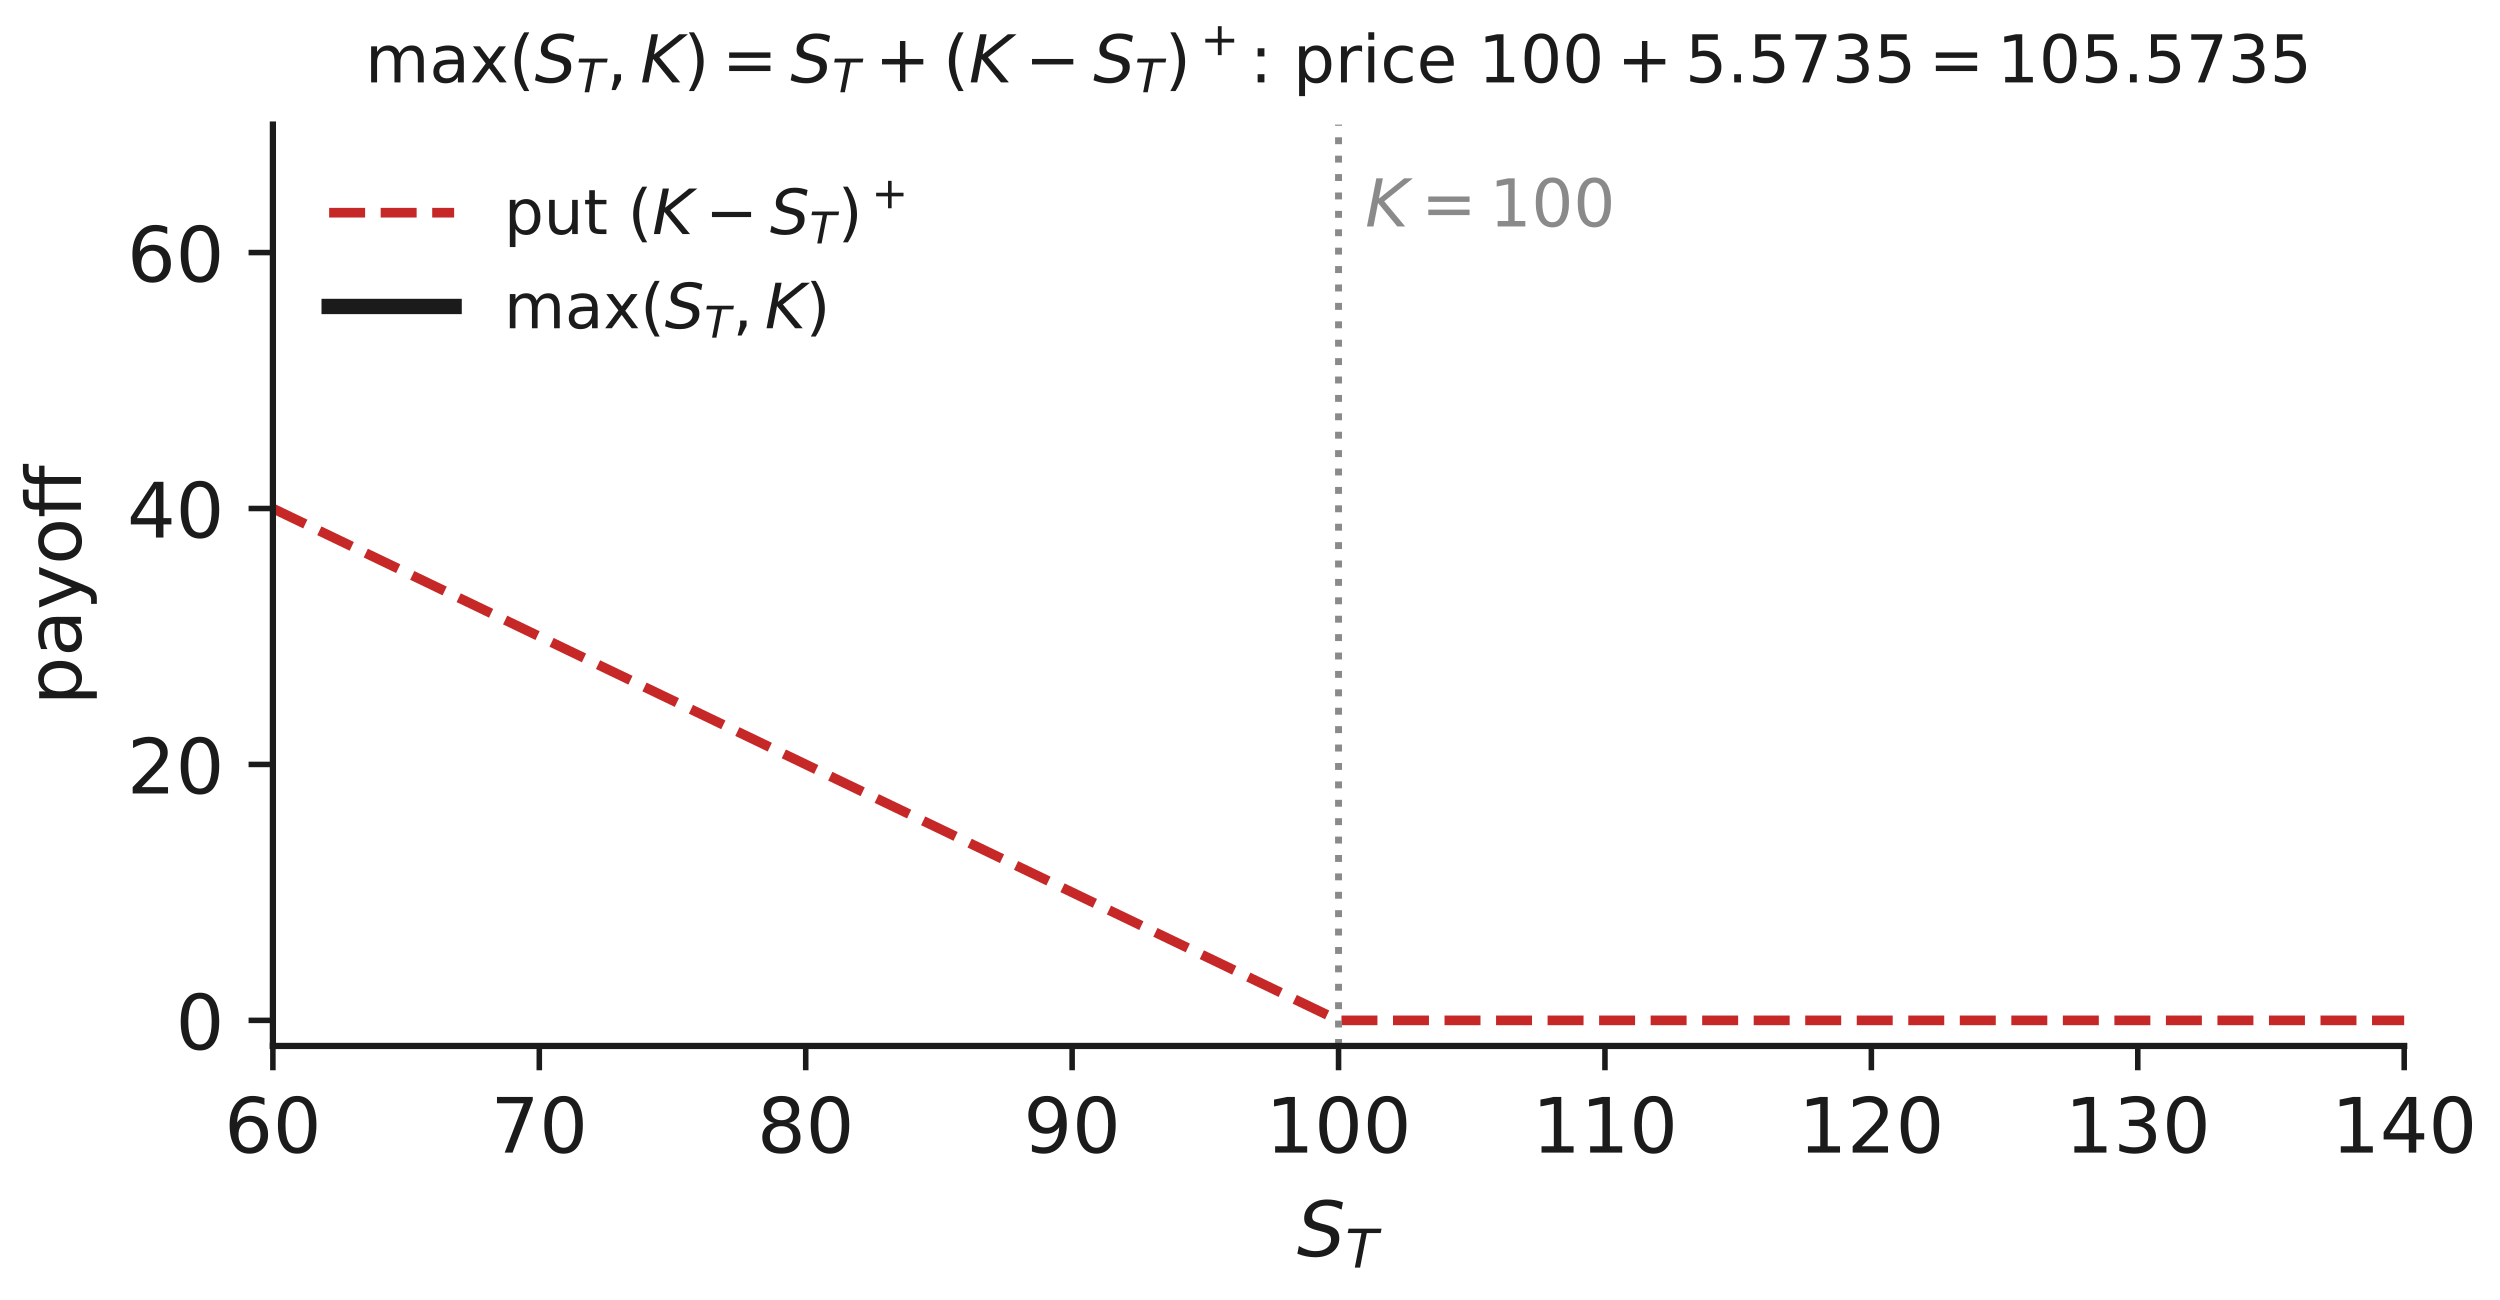
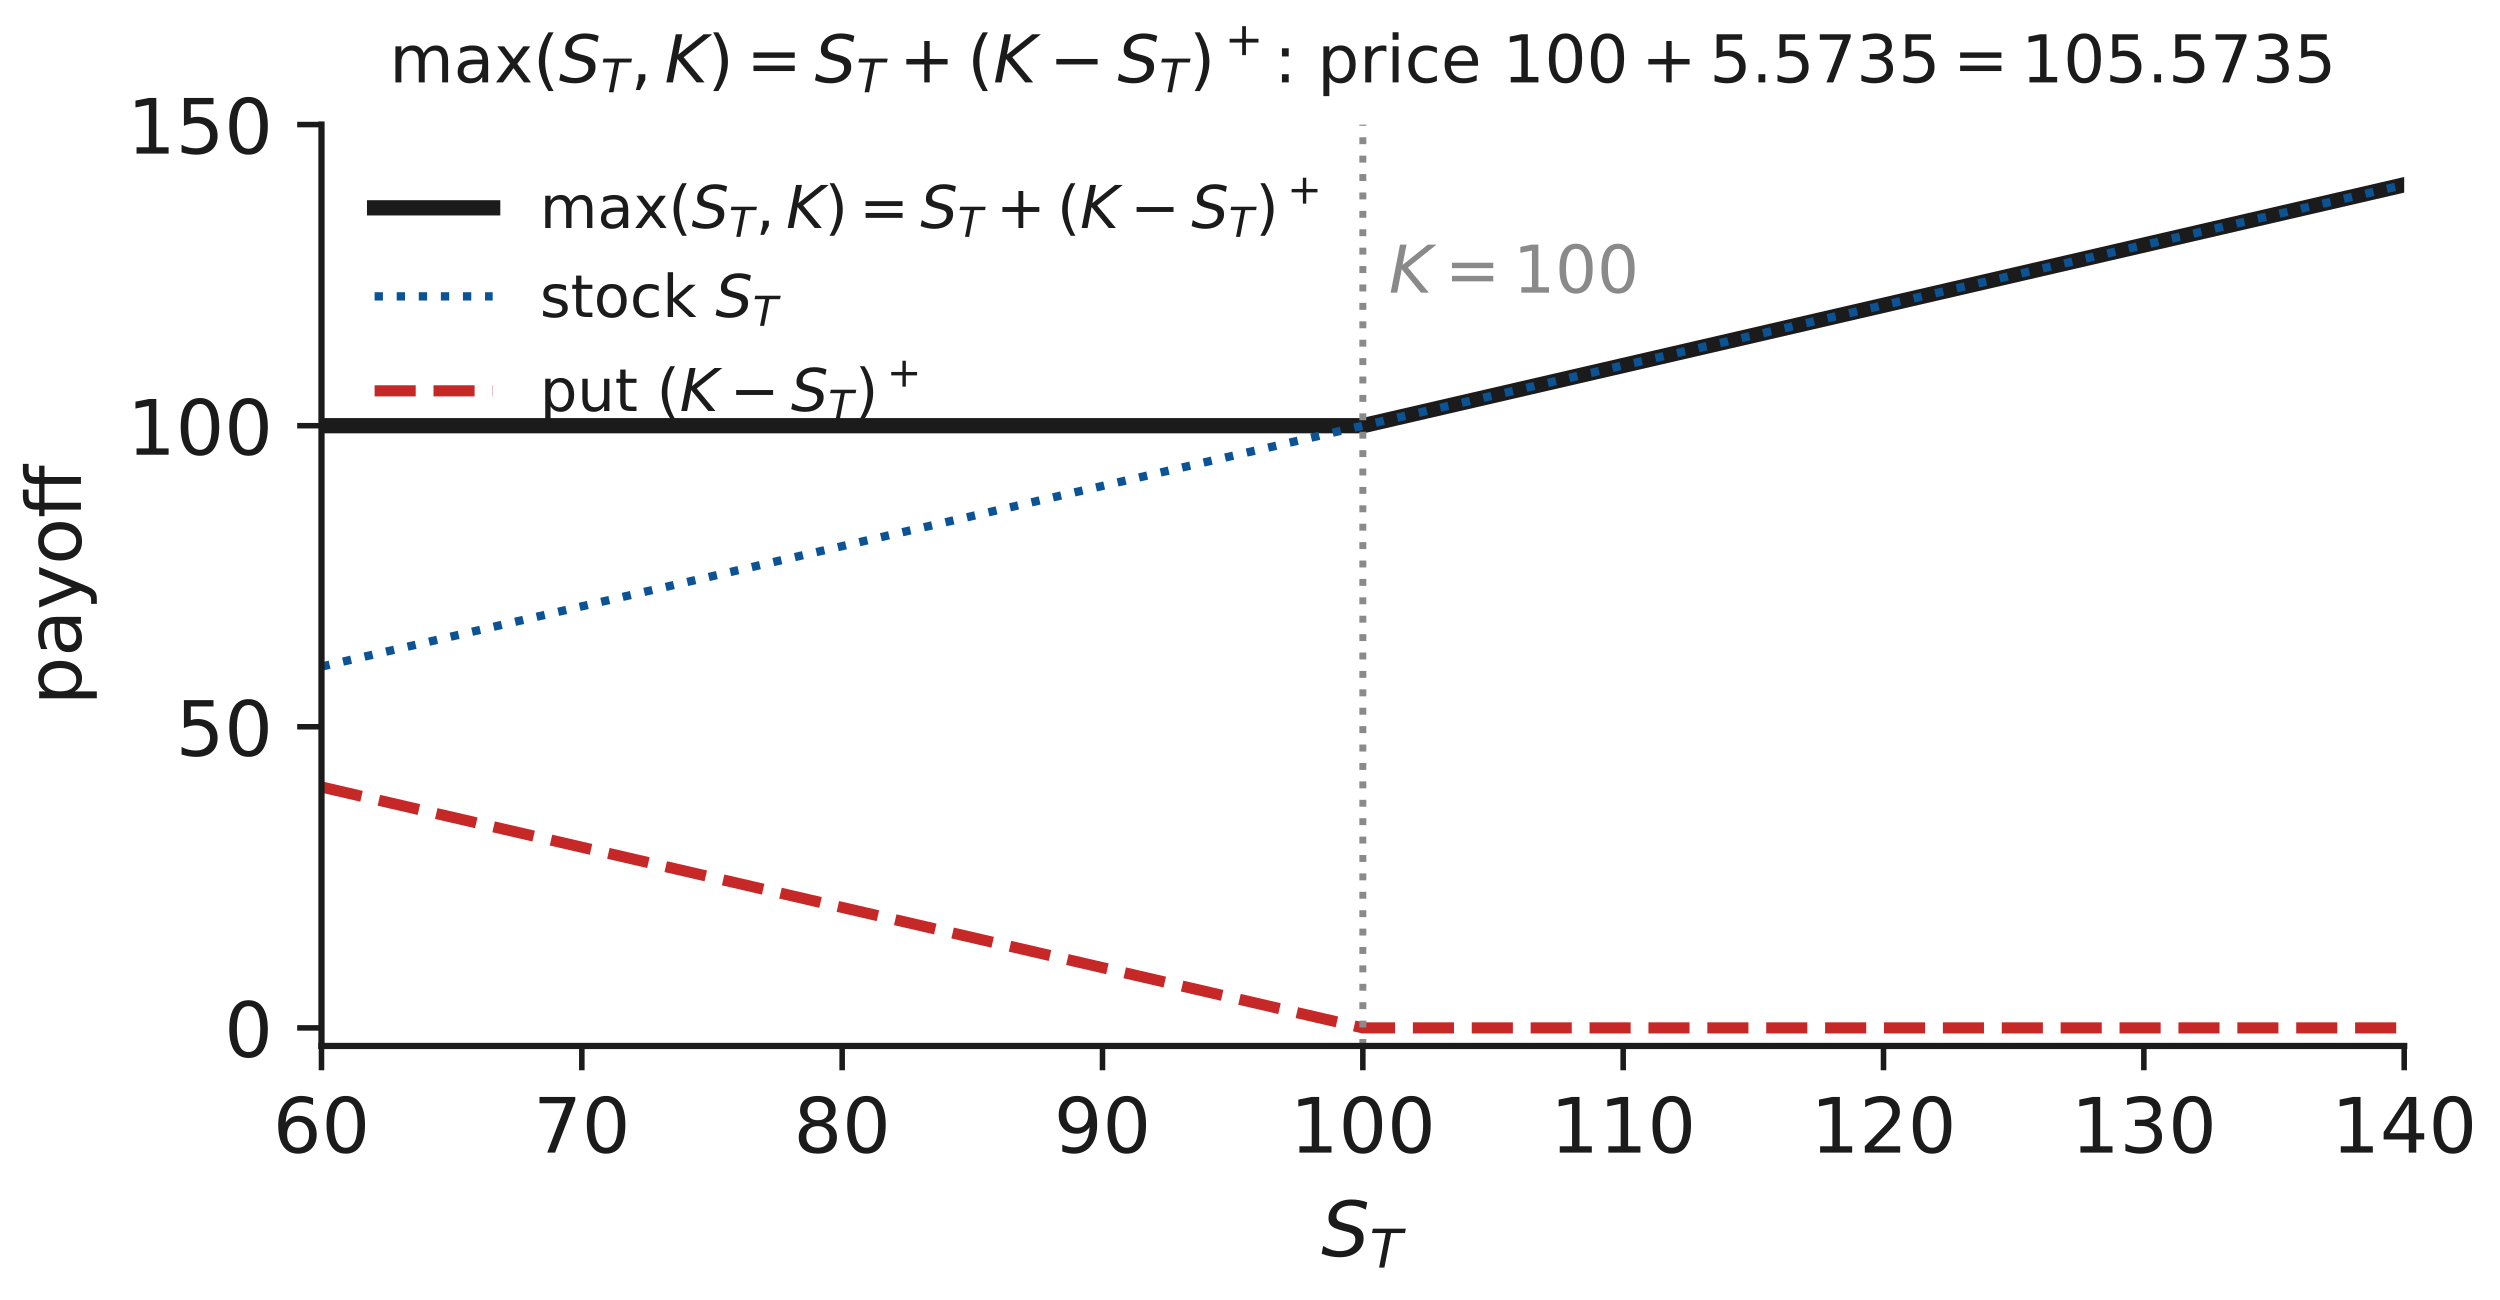
<svg xmlns="http://www.w3.org/2000/svg" xmlns:xlink="http://www.w3.org/1999/xlink" width="360pt" height="187.2pt" viewBox="0 0 360 187.2" version="1.1">
  <defs>
    <style type="text/css">*{stroke-linejoin: round; stroke-linecap: butt}</style>
  </defs>
  <g id="figure_1">
    <g id="patch_1">
      <path d="M 0 187.2  L 360 187.2  L 360 0  L 0 0  L 0 187.2  z " style="fill: none" />
    </g>
    <g id="axes_1">
      <g id="patch_2">
-         <path d="M 39.296 150.617  L 346.204 150.617  L 346.204 17.94  L 39.296 17.94  L 39.296 150.617  z " style="fill: none" />
+         <path d="M 46.294 150.617  L 346.204 150.617  L 346.204 17.94  L 46.294 17.94  L 46.294 150.617  z " style="fill: none" />
      </g>
      <g id="matplotlib.axis_1">
        <g id="xtick_1">
          <g id="line2d_1">
            <defs>
              <path id="m05b77bd2c2" d="M 0 0  L 0 3.5  " style="stroke: #1b1b1b; stroke-width: 0.8" />
            </defs>
            <g>
-               <use xlink:href="#m05b77bd2c2" x="39.296" y="150.617" style="fill: #1b1b1b; stroke: #1b1b1b; stroke-width: 0.8" />
+               <use xlink:href="#m05b77bd2c2" x="46.294" y="150.617" style="fill: #1b1b1b; stroke: #1b1b1b; stroke-width: 0.8" />
            </g>
          </g>
          <g id="text_1">
-             <g style="fill: #1b1b1b" transform="translate(32.29758 165.9748) scale(0.11 -0.11)">
+             <g style="fill: #1b1b1b" transform="translate(39.29508 165.9748) scale(0.11 -0.11)">
              <defs>
                <path id="DejaVuSans-19" d="M 2113 2584  Q 1688 2584 1439 2293  Q 1191 2003 1191 1497  Q 1191 994 1439 701  Q 1688 409 2113 409  Q 2538 409 2786 701  Q 3034 994 3034 1497  Q 3034 2003 2786 2293  Q 2538 2584 2113 2584  z M 3366 4563  L 3366 3988  Q 3128 4100 2886 4159  Q 2644 4219 2406 4219  Q 1781 4219 1451 3797  Q 1122 3375 1075 2522  Q 1259 2794 1537 2939  Q 1816 3084 2150 3084  Q 2853 3084 3261 2657  Q 3669 2231 3669 1497  Q 3669 778 3244 343  Q 2819 -91 2113 -91  Q 1303 -91 875 529  Q 447 1150 447 2328  Q 447 3434 972 4092  Q 1497 4750 2381 4750  Q 2619 4750 2861 4703  Q 3103 4656 3366 4563  z " transform="scale(0.015625)" />
                <path id="DejaVuSans-13" d="M 2034 4250  Q 1547 4250 1301 3770  Q 1056 3291 1056 2328  Q 1056 1369 1301 889  Q 1547 409 2034 409  Q 2525 409 2770 889  Q 3016 1369 3016 2328  Q 3016 3291 2770 3770  Q 2525 4250 2034 4250  z M 2034 4750  Q 2819 4750 3233 4129  Q 3647 3509 3647 2328  Q 3647 1150 3233 529  Q 2819 -91 2034 -91  Q 1250 -91 836 529  Q 422 1150 422 2328  Q 422 3509 836 4129  Q 1250 4750 2034 4750  z " transform="scale(0.015625)" />
              </defs>
              <use xlink:href="#DejaVuSans-19" />
              <use xlink:href="#DejaVuSans-13" transform="translate(63.625 0)" />
            </g>
          </g>
        </g>
        <g id="xtick_2">
          <g id="line2d_2">
            <g>
-               <use xlink:href="#m05b77bd2c2" x="77.66" y="150.617" style="fill: #1b1b1b; stroke: #1b1b1b; stroke-width: 0.8" />
+               <use xlink:href="#m05b77bd2c2" x="83.783" y="150.617" style="fill: #1b1b1b; stroke: #1b1b1b; stroke-width: 0.8" />
            </g>
          </g>
          <g id="text_2">
-             <g style="fill: #1b1b1b" transform="translate(70.66101 165.9748) scale(0.11 -0.11)">
+             <g style="fill: #1b1b1b" transform="translate(76.78382 165.9748) scale(0.11 -0.11)">
              <defs>
                <path id="DejaVuSans-1a" d="M 525 4666  L 3525 4666  L 3525 4397  L 1831 0  L 1172 0  L 2766 4134  L 525 4134  L 525 4666  z " transform="scale(0.015625)" />
              </defs>
              <use xlink:href="#DejaVuSans-1a" />
              <use xlink:href="#DejaVuSans-13" transform="translate(63.625 0)" />
            </g>
          </g>
        </g>
        <g id="xtick_3">
          <g id="line2d_3">
            <g>
-               <use xlink:href="#m05b77bd2c2" x="116.023" y="150.617" style="fill: #1b1b1b; stroke: #1b1b1b; stroke-width: 0.8" />
+               <use xlink:href="#m05b77bd2c2" x="121.271" y="150.617" style="fill: #1b1b1b; stroke: #1b1b1b; stroke-width: 0.8" />
            </g>
          </g>
          <g id="text_3">
-             <g style="fill: #1b1b1b" transform="translate(109.0244 165.9748) scale(0.11 -0.11)">
+             <g style="fill: #1b1b1b" transform="translate(114.2726 165.9748) scale(0.11 -0.11)">
              <defs>
                <path id="DejaVuSans-1b" d="M 2034 2216  Q 1584 2216 1326 1975  Q 1069 1734 1069 1313  Q 1069 891 1326 650  Q 1584 409 2034 409  Q 2484 409 2743 651  Q 3003 894 3003 1313  Q 3003 1734 2745 1975  Q 2488 2216 2034 2216  z M 1403 2484  Q 997 2584 770 2862  Q 544 3141 544 3541  Q 544 4100 942 4425  Q 1341 4750 2034 4750  Q 2731 4750 3128 4425  Q 3525 4100 3525 3541  Q 3525 3141 3298 2862  Q 3072 2584 2669 2484  Q 3125 2378 3379 2068  Q 3634 1759 3634 1313  Q 3634 634 3220 271  Q 2806 -91 2034 -91  Q 1263 -91 848 271  Q 434 634 434 1313  Q 434 1759 690 2068  Q 947 2378 1403 2484  z M 1172 3481  Q 1172 3119 1398 2916  Q 1625 2713 2034 2713  Q 2441 2713 2670 2916  Q 2900 3119 2900 3481  Q 2900 3844 2670 4047  Q 2441 4250 2034 4250  Q 1625 4250 1398 4047  Q 1172 3844 1172 3481  z " transform="scale(0.015625)" />
              </defs>
              <use xlink:href="#DejaVuSans-1b" />
              <use xlink:href="#DejaVuSans-13" transform="translate(63.625 0)" />
            </g>
          </g>
        </g>
        <g id="xtick_4">
          <g id="line2d_4">
            <g>
-               <use xlink:href="#m05b77bd2c2" x="154.387" y="150.617" style="fill: #1b1b1b; stroke: #1b1b1b; stroke-width: 0.8" />
+               <use xlink:href="#m05b77bd2c2" x="158.76" y="150.617" style="fill: #1b1b1b; stroke: #1b1b1b; stroke-width: 0.8" />
            </g>
          </g>
          <g id="text_4">
-             <g style="fill: #1b1b1b" transform="translate(147.3879 165.9748) scale(0.11 -0.11)">
+             <g style="fill: #1b1b1b" transform="translate(151.7613 165.9748) scale(0.11 -0.11)">
              <defs>
                <path id="DejaVuSans-1c" d="M 703 97  L 703 672  Q 941 559 1184 500  Q 1428 441 1663 441  Q 2288 441 2617 861  Q 2947 1281 2994 2138  Q 2813 1869 2534 1725  Q 2256 1581 1919 1581  Q 1219 1581 811 2004  Q 403 2428 403 3163  Q 403 3881 828 4315  Q 1253 4750 1959 4750  Q 2769 4750 3195 4129  Q 3622 3509 3622 2328  Q 3622 1225 3098 567  Q 2575 -91 1691 -91  Q 1453 -91 1209 -44  Q 966 3 703 97  z M 1959 2075  Q 2384 2075 2632 2365  Q 2881 2656 2881 3163  Q 2881 3666 2632 3958  Q 2384 4250 1959 4250  Q 1534 4250 1286 3958  Q 1038 3666 1038 3163  Q 1038 2656 1286 2365  Q 1534 2075 1959 2075  z " transform="scale(0.015625)" />
              </defs>
              <use xlink:href="#DejaVuSans-1c" />
              <use xlink:href="#DejaVuSans-13" transform="translate(63.625 0)" />
            </g>
          </g>
        </g>
        <g id="xtick_5">
          <g id="line2d_5">
            <g>
-               <use xlink:href="#m05b77bd2c2" x="192.75" y="150.617" style="fill: #1b1b1b; stroke: #1b1b1b; stroke-width: 0.8" />
+               <use xlink:href="#m05b77bd2c2" x="196.249" y="150.617" style="fill: #1b1b1b; stroke: #1b1b1b; stroke-width: 0.8" />
            </g>
          </g>
          <g id="text_5">
-             <g style="fill: #1b1b1b" transform="translate(182.2519 165.9748) scale(0.11 -0.11)">
+             <g style="fill: #1b1b1b" transform="translate(185.7507 165.9748) scale(0.11 -0.11)">
              <defs>
                <path id="DejaVuSans-14" d="M 794 531  L 1825 531  L 1825 4091  L 703 3866  L 703 4441  L 1819 4666  L 2450 4666  L 2450 531  L 3481 531  L 3481 0  L 794 0  L 794 531  z " transform="scale(0.015625)" />
              </defs>
              <use xlink:href="#DejaVuSans-14" />
              <use xlink:href="#DejaVuSans-13" transform="translate(63.625 0)" />
              <use xlink:href="#DejaVuSans-13" transform="translate(127.25 0)" />
            </g>
          </g>
        </g>
        <g id="xtick_6">
          <g id="line2d_6">
            <g>
-               <use xlink:href="#m05b77bd2c2" x="231.113" y="150.617" style="fill: #1b1b1b; stroke: #1b1b1b; stroke-width: 0.8" />
+               <use xlink:href="#m05b77bd2c2" x="233.738" y="150.617" style="fill: #1b1b1b; stroke: #1b1b1b; stroke-width: 0.8" />
            </g>
          </g>
          <g id="text_6">
-             <g style="fill: #1b1b1b" transform="translate(220.6153 165.9748) scale(0.11 -0.11)">
+             <g style="fill: #1b1b1b" transform="translate(223.2394 165.9748) scale(0.11 -0.11)">
              <use xlink:href="#DejaVuSans-14" />
              <use xlink:href="#DejaVuSans-14" transform="translate(63.625 0)" />
              <use xlink:href="#DejaVuSans-13" transform="translate(127.25 0)" />
            </g>
          </g>
        </g>
        <g id="xtick_7">
          <g id="line2d_7">
            <g>
-               <use xlink:href="#m05b77bd2c2" x="269.477" y="150.617" style="fill: #1b1b1b; stroke: #1b1b1b; stroke-width: 0.8" />
+               <use xlink:href="#m05b77bd2c2" x="271.226" y="150.617" style="fill: #1b1b1b; stroke: #1b1b1b; stroke-width: 0.8" />
            </g>
          </g>
          <g id="text_7">
-             <g style="fill: #1b1b1b" transform="translate(258.9788 165.9748) scale(0.11 -0.11)">
+             <g style="fill: #1b1b1b" transform="translate(260.7281 165.9748) scale(0.11 -0.11)">
              <defs>
                <path id="DejaVuSans-15" d="M 1228 531  L 3431 531  L 3431 0  L 469 0  L 469 531  Q 828 903 1448 1529  Q 2069 2156 2228 2338  Q 2531 2678 2651 2914  Q 2772 3150 2772 3378  Q 2772 3750 2511 3984  Q 2250 4219 1831 4219  Q 1534 4219 1204 4116  Q 875 4013 500 3803  L 500 4441  Q 881 4594 1212 4672  Q 1544 4750 1819 4750  Q 2544 4750 2975 4387  Q 3406 4025 3406 3419  Q 3406 3131 3298 2873  Q 3191 2616 2906 2266  Q 2828 2175 2409 1742  Q 1991 1309 1228 531  z " transform="scale(0.015625)" />
              </defs>
              <use xlink:href="#DejaVuSans-14" />
              <use xlink:href="#DejaVuSans-15" transform="translate(63.625 0)" />
              <use xlink:href="#DejaVuSans-13" transform="translate(127.25 0)" />
            </g>
          </g>
        </g>
        <g id="xtick_8">
          <g id="line2d_8">
            <g>
-               <use xlink:href="#m05b77bd2c2" x="307.84" y="150.617" style="fill: #1b1b1b; stroke: #1b1b1b; stroke-width: 0.8" />
+               <use xlink:href="#m05b77bd2c2" x="308.715" y="150.617" style="fill: #1b1b1b; stroke: #1b1b1b; stroke-width: 0.8" />
            </g>
          </g>
          <g id="text_8">
-             <g style="fill: #1b1b1b" transform="translate(297.3422 165.9748) scale(0.11 -0.11)">
+             <g style="fill: #1b1b1b" transform="translate(298.2169 165.9748) scale(0.11 -0.11)">
              <defs>
                <path id="DejaVuSans-16" d="M 2597 2516  Q 3050 2419 3304 2112  Q 3559 1806 3559 1356  Q 3559 666 3084 287  Q 2609 -91 1734 -91  Q 1441 -91 1130 -33  Q 819 25 488 141  L 488 750  Q 750 597 1062 519  Q 1375 441 1716 441  Q 2309 441 2620 675  Q 2931 909 2931 1356  Q 2931 1769 2642 2001  Q 2353 2234 1838 2234  L 1294 2234  L 1294 2753  L 1863 2753  Q 2328 2753 2575 2939  Q 2822 3125 2822 3475  Q 2822 3834 2567 4026  Q 2313 4219 1838 4219  Q 1578 4219 1281 4162  Q 984 4106 628 3988  L 628 4550  Q 988 4650 1302 4700  Q 1616 4750 1894 4750  Q 2613 4750 3031 4423  Q 3450 4097 3450 3541  Q 3450 3153 3228 2886  Q 3006 2619 2597 2516  z " transform="scale(0.015625)" />
              </defs>
              <use xlink:href="#DejaVuSans-14" />
              <use xlink:href="#DejaVuSans-16" transform="translate(63.625 0)" />
              <use xlink:href="#DejaVuSans-13" transform="translate(127.25 0)" />
            </g>
          </g>
        </g>
        <g id="xtick_9">
          <g id="line2d_9">
            <g>
              <use xlink:href="#m05b77bd2c2" x="346.204" y="150.617" style="fill: #1b1b1b; stroke: #1b1b1b; stroke-width: 0.8" />
            </g>
          </g>
          <g id="text_9">
            <g style="fill: #1b1b1b" transform="translate(335.7056 165.9748) scale(0.11 -0.11)">
              <defs>
                <path id="DejaVuSans-17" d="M 2419 4116  L 825 1625  L 2419 1625  L 2419 4116  z M 2253 4666  L 3047 4666  L 3047 1625  L 3713 1625  L 3713 1100  L 3047 1100  L 3047 0  L 2419 0  L 2419 1100  L 313 1100  L 313 1709  L 2253 4666  z " transform="scale(0.015625)" />
              </defs>
              <use xlink:href="#DejaVuSans-14" />
              <use xlink:href="#DejaVuSans-17" transform="translate(63.625 0)" />
              <use xlink:href="#DejaVuSans-13" transform="translate(127.25 0)" />
            </g>
          </g>
        </g>
        <g id="text_10">
-           <g style="fill: #1b1b1b" transform="translate(186.755 180.9748) scale(0.11 -0.11)">
+           <g style="fill: #1b1b1b" transform="translate(190.2538 180.9748) scale(0.11 -0.11)">
            <defs>
              <path id="DejaVuSans-Oblique-36" d="M 3859 4513  L 3738 3897  Q 3422 4066 3111 4152  Q 2800 4238 2509 4238  Q 1944 4238 1609 3991  Q 1275 3744 1275 3334  Q 1275 3109 1398 2989  Q 1522 2869 2034 2731  L 2413 2638  Q 3053 2472 3303 2217  Q 3553 1963 3553 1503  Q 3553 797 2998 353  Q 2444 -91 1538 -91  Q 1166 -91 791 -17  Q 416 56 38 206  L 166 856  Q 513 641 861 531  Q 1209 422 1556 422  Q 2147 422 2503 684  Q 2859 947 2859 1369  Q 2859 1650 2717 1795  Q 2575 1941 2106 2059  L 1728 2156  Q 1081 2325 845 2545  Q 609 2766 609 3163  Q 609 3859 1145 4304  Q 1681 4750 2541 4750  Q 2875 4750 3203 4690  Q 3531 4631 3859 4513  z " transform="scale(0.015625)" />
              <path id="DejaVuSans-Oblique-37" d="M 378 4666  L 4325 4666  L 4225 4134  L 2559 4134  L 1759 0  L 1125 0  L 1925 4134  L 275 4134  L 378 4666  z " transform="scale(0.015625)" />
            </defs>
            <use xlink:href="#DejaVuSans-Oblique-36" transform="translate(0 0.78125)" />
            <use xlink:href="#DejaVuSans-Oblique-37" transform="translate(63.47656 -14.2187) scale(0.7)" />
          </g>
        </g>
      </g>
      <g id="matplotlib.axis_2">
        <g id="ytick_1">
          <g id="line2d_10">
            <defs>
              <path id="m5245e844b0" d="M 0 0  L -3.5 0  " style="stroke: #1b1b1b; stroke-width: 0.8" />
            </defs>
            <g>
-               <use xlink:href="#m5245e844b0" x="39.296" y="146.932" style="fill: #1b1b1b; stroke: #1b1b1b; stroke-width: 0.8" />
+               <use xlink:href="#m5245e844b0" x="46.294" y="148.016" style="fill: #1b1b1b; stroke: #1b1b1b; stroke-width: 0.8" />
            </g>
          </g>
          <g id="text_11">
-             <g style="fill: #1b1b1b" transform="translate(25.29758 151.1106) scale(0.11 -0.11)">
+             <g style="fill: #1b1b1b" transform="translate(32.29508 152.1946) scale(0.11 -0.11)">
              <use xlink:href="#DejaVuSans-13" />
            </g>
          </g>
        </g>
        <g id="ytick_2">
          <g id="line2d_11">
            <g>
-               <use xlink:href="#m5245e844b0" x="39.296" y="110.077" style="fill: #1b1b1b; stroke: #1b1b1b; stroke-width: 0.8" />
+               <use xlink:href="#m5245e844b0" x="46.294" y="104.657" style="fill: #1b1b1b; stroke: #1b1b1b; stroke-width: 0.8" />
            </g>
          </g>
          <g id="text_12">
-             <g style="fill: #1b1b1b" transform="translate(18.29883 114.2558) scale(0.11 -0.11)">
-               <use xlink:href="#DejaVuSans-15" />
+             <g style="fill: #1b1b1b" transform="translate(25.29633 108.836) scale(0.11 -0.11)">
+               <defs>
+                 <path id="DejaVuSans-18" d="M 691 4666  L 3169 4666  L 3169 4134  L 1269 4134  L 1269 2991  Q 1406 3038 1543 3061  Q 1681 3084 1819 3084  Q 2600 3084 3056 2656  Q 3513 2228 3513 1497  Q 3513 744 3044 326  Q 2575 -91 1722 -91  Q 1428 -91 1123 -41  Q 819 9 494 109  L 494 744  Q 775 591 1075 516  Q 1375 441 1709 441  Q 2250 441 2565 725  Q 2881 1009 2881 1497  Q 2881 1984 2565 2268  Q 2250 2553 1709 2553  Q 1456 2553 1204 2497  Q 953 2441 691 2322  L 691 4666  z " transform="scale(0.015625)" />
+               </defs>
+               <use xlink:href="#DejaVuSans-18" />
              <use xlink:href="#DejaVuSans-13" transform="translate(63.625 0)" />
            </g>
          </g>
        </g>
        <g id="ytick_3">
          <g id="line2d_12">
            <g>
-               <use xlink:href="#m5245e844b0" x="39.296" y="73.222" style="fill: #1b1b1b; stroke: #1b1b1b; stroke-width: 0.8" />
+               <use xlink:href="#m5245e844b0" x="46.294" y="61.299" style="fill: #1b1b1b; stroke: #1b1b1b; stroke-width: 0.8" />
            </g>
          </g>
          <g id="text_13">
-             <g style="fill: #1b1b1b" transform="translate(18.29883 77.40097) scale(0.11 -0.11)">
-               <use xlink:href="#DejaVuSans-17" />
-               <use xlink:href="#DejaVuSans-13" transform="translate(63.625 0)" />
+             <g style="fill: #1b1b1b" transform="translate(18.29758 65.47735) scale(0.11 -0.11)">
+               <use xlink:href="#DejaVuSans-14" />
+               <use xlink:href="#DejaVuSans-13" transform="translate(63.625 0)" />
+               <use xlink:href="#DejaVuSans-13" transform="translate(127.25 0)" />
            </g>
          </g>
        </g>
        <g id="ytick_4">
          <g id="line2d_13">
            <g>
-               <use xlink:href="#m5245e844b0" x="39.296" y="36.367" style="fill: #1b1b1b; stroke: #1b1b1b; stroke-width: 0.8" />
+               <use xlink:href="#m5245e844b0" x="46.294" y="17.94" style="fill: #1b1b1b; stroke: #1b1b1b; stroke-width: 0.8" />
            </g>
          </g>
          <g id="text_14">
-             <g style="fill: #1b1b1b" transform="translate(18.29883 40.54613) scale(0.11 -0.11)">
-               <use xlink:href="#DejaVuSans-19" />
-               <use xlink:href="#DejaVuSans-13" transform="translate(63.625 0)" />
+             <g style="fill: #1b1b1b" transform="translate(18.29758 22.11871) scale(0.11 -0.11)">
+               <use xlink:href="#DejaVuSans-14" />
+               <use xlink:href="#DejaVuSans-18" transform="translate(63.625 0)" />
+               <use xlink:href="#DejaVuSans-13" transform="translate(127.25 0)" />
            </g>
          </g>
        </g>
        <g id="text_15">
-           <g style="fill: #1b1b1b" transform="translate(11.65625 101.5504) rotate(-90) scale(0.11 -0.11)">
+           <g style="fill: #1b1b1b" transform="translate(11.655 101.5504) rotate(-90) scale(0.11 -0.11)">
            <defs>
              <path id="DejaVuSans-53" d="M 1159 525  L 1159 -1331  L 581 -1331  L 581 3500  L 1159 3500  L 1159 2969  Q 1341 3281 1617 3432  Q 1894 3584 2278 3584  Q 2916 3584 3314 3078  Q 3713 2572 3713 1747  Q 3713 922 3314 415  Q 2916 -91 2278 -91  Q 1894 -91 1617 61  Q 1341 213 1159 525  z M 3116 1747  Q 3116 2381 2855 2742  Q 2594 3103 2138 3103  Q 1681 3103 1420 2742  Q 1159 2381 1159 1747  Q 1159 1113 1420 752  Q 1681 391 2138 391  Q 2594 391 2855 752  Q 3116 1113 3116 1747  z " transform="scale(0.015625)" />
              <path id="DejaVuSans-44" d="M 2194 1759  Q 1497 1759 1228 1600  Q 959 1441 959 1056  Q 959 750 1161 570  Q 1363 391 1709 391  Q 2188 391 2477 730  Q 2766 1069 2766 1631  L 2766 1759  L 2194 1759  z M 3341 1997  L 3341 0  L 2766 0  L 2766 531  Q 2569 213 2275 61  Q 1981 -91 1556 -91  Q 1019 -91 701 211  Q 384 513 384 1019  Q 384 1609 779 1909  Q 1175 2209 1959 2209  L 2766 2209  L 2766 2266  Q 2766 2663 2505 2880  Q 2244 3097 1772 3097  Q 1472 3097 1187 3025  Q 903 2953 641 2809  L 641 3341  Q 956 3463 1253 3523  Q 1550 3584 1831 3584  Q 2591 3584 2966 3190  Q 3341 2797 3341 1997  z " transform="scale(0.015625)" />
              <path id="DejaVuSans-5c" d="M 2059 -325  Q 1816 -950 1584 -1140  Q 1353 -1331 966 -1331  L 506 -1331  L 506 -850  L 844 -850  Q 1081 -850 1212 -737  Q 1344 -625 1503 -206  L 1606 56  L 191 3500  L 800 3500  L 1894 763  L 2988 3500  L 3597 3500  L 2059 -325  z " transform="scale(0.015625)" />
              <path id="DejaVuSans-52" d="M 1959 3097  Q 1497 3097 1228 2736  Q 959 2375 959 1747  Q 959 1119 1226 758  Q 1494 397 1959 397  Q 2419 397 2687 759  Q 2956 1122 2956 1747  Q 2956 2369 2687 2733  Q 2419 3097 1959 3097  z M 1959 3584  Q 2709 3584 3137 3096  Q 3566 2609 3566 1747  Q 3566 888 3137 398  Q 2709 -91 1959 -91  Q 1206 -91 779 398  Q 353 888 353 1747  Q 353 2609 779 3096  Q 1206 3584 1959 3584  z " transform="scale(0.015625)" />
              <path id="DejaVuSans-13ae" d="M 4531 4863  L 4531 4384  L 3981 4384  Q 3672 4384 3551 4259  Q 3431 4134 3431 3809  L 3431 3500  L 4378 3500  L 4378 3053  L 3431 3053  L 3431 0  L 2853 0  L 2853 3053  L 1275 3053  L 1275 0  L 697 0  L 697 3053  L 147 3053  L 147 3500  L 697 3500  L 697 3744  Q 697 4328 969 4595  Q 1241 4863 1831 4863  L 2375 4863  L 2375 4384  L 1825 4384  Q 1516 4384 1394 4259  Q 1275 4134 1275 3809  L 1275 3500  L 2853 3500  L 2853 3744  Q 2853 4328 3125 4595  Q 3397 4863 3988 4863  L 4531 4863  z " transform="scale(0.015625)" />
            </defs>
            <use xlink:href="#DejaVuSans-53" />
            <use xlink:href="#DejaVuSans-44" transform="translate(63.48438 0)" />
            <use xlink:href="#DejaVuSans-5c" transform="translate(124.7656 0)" />
            <use xlink:href="#DejaVuSans-52" transform="translate(183.9531 0)" />
            <use xlink:href="#DejaVuSans-13ae" transform="translate(245.1406 0)" />
          </g>
        </g>
      </g>
      <g id="line2d_14">
-         <path d="M 39.296 73.222  L 192.75 146.932  L 346.204 146.932  L 346.204 146.932  " clip-path="url(#p94143b2484)" style="fill: none; stroke-dasharray: 5.18,2.24; stroke-dashoffset: 0; stroke: #c62828; stroke-width: 1.4" />
+         <path d="M 46.294 61.299  L 196.249 61.299  L 346.204 26.612  L 346.204 26.612  " clip-path="url(#p63f59f2ce2)" style="fill: none; stroke: #1b1b1b; stroke-width: 2.2; stroke-linecap: square" />
      </g>
      <g id="line2d_15">
-         <path d="M 0 0  " clip-path="url(#p94143b2484)" style="fill: none; stroke: #1b1b1b; stroke-width: 2.2; stroke-linecap: square" />
+         <path d="M 46.294 95.986  L 346.204 26.612  L 346.204 26.612  " clip-path="url(#p63f59f2ce2)" style="fill: none; stroke-dasharray: 1.2,1.98; stroke-dashoffset: 0; stroke: #0b5394; stroke-width: 1.2" />
      </g>
      <g id="line2d_16">
-         <path d="M 192.75 150.617  L 192.75 17.94  " clip-path="url(#p94143b2484)" style="fill: none; stroke-dasharray: 1,1.65; stroke-dashoffset: 0; stroke: #8a8a8a" />
+         <path d="M 46.294 113.329  L 196.249 148.016  L 346.204 148.016  L 346.204 148.016  " clip-path="url(#p63f59f2ce2)" style="fill: none; stroke-dasharray: 5.92,2.56; stroke-dashoffset: 0; stroke: #c62828; stroke-width: 1.6" />
+       </g>
+       <g id="line2d_17">
+         <path d="M 196.249 150.617  L 196.249 17.94  " clip-path="url(#p63f59f2ce2)" style="fill: none; stroke-dasharray: 1,1.65; stroke-dashoffset: 0; stroke: #8a8a8a" />
      </g>
      <g id="patch_3">
-         <path d="M 39.296 150.617  L 39.296 17.94  " style="fill: none; stroke: #1b1b1b; stroke-width: 0.9; stroke-linejoin: miter; stroke-linecap: square" />
+         <path d="M 46.294 150.617  L 46.294 17.94  " style="fill: none; stroke: #1b1b1b; stroke-width: 0.9; stroke-linejoin: miter; stroke-linecap: square" />
      </g>
      <g id="patch_4">
-         <path d="M 39.296 150.617  L 346.204 150.617  " style="fill: none; stroke: #1b1b1b; stroke-width: 0.9; stroke-linejoin: miter; stroke-linecap: square" />
+         <path d="M 46.294 150.617  L 346.204 150.617  " style="fill: none; stroke: #1b1b1b; stroke-width: 0.9; stroke-linejoin: miter; stroke-linecap: square" />
      </g>
      <g id="text_16">
-         <g style="fill: #8a8a8a" transform="translate(196.5864 32.68194) scale(0.095 -0.095)">
+         <g style="fill: #8a8a8a" transform="translate(199.9977 42.22084) scale(0.095 -0.095)">
          <defs>
            <path id="DejaVuSans-Oblique-2e" d="M 1081 4666  L 1716 4666  L 1331 2700  L 3781 4666  L 4622 4666  L 1850 2438  L 3878 0  L 3109 0  L 1247 2272  L 806 0  L 172 0  L 1081 4666  z " transform="scale(0.015625)" />
            <path id="DejaVuSans-20" d="M 678 2906  L 4684 2906  L 4684 2381  L 678 2381  L 678 2906  z M 678 1631  L 4684 1631  L 4684 1100  L 678 1100  L 678 1631  z " transform="scale(0.015625)" />
          </defs>
          <use xlink:href="#DejaVuSans-Oblique-2e" transform="translate(0 0.78125)" />
          <use xlink:href="#DejaVuSans-20" transform="translate(85.05859 0.78125)" />
          <use xlink:href="#DejaVuSans-14" transform="translate(188.3301 0.78125)" />
          <use xlink:href="#DejaVuSans-13" transform="translate(251.9531 0.78125)" />
          <use xlink:href="#DejaVuSans-13" transform="translate(315.5762 0.78125)" />
        </g>
      </g>
      <g id="text_17">
-         <g style="fill: #1b1b1b" transform="translate(52.57754 11.94) scale(0.095 -0.095)">
+         <g style="fill: #1b1b1b" transform="translate(56.07629 11.94) scale(0.095 -0.095)">
          <defs>
            <path id="DejaVuSans-50" d="M 3328 2828  Q 3544 3216 3844 3400  Q 4144 3584 4550 3584  Q 5097 3584 5394 3201  Q 5691 2819 5691 2113  L 5691 0  L 5113 0  L 5113 2094  Q 5113 2597 4934 2840  Q 4756 3084 4391 3084  Q 3944 3084 3684 2787  Q 3425 2491 3425 1978  L 3425 0  L 2847 0  L 2847 2094  Q 2847 2600 2669 2842  Q 2491 3084 2119 3084  Q 1678 3084 1418 2786  Q 1159 2488 1159 1978  L 1159 0  L 581 0  L 581 3500  L 1159 3500  L 1159 2956  Q 1356 3278 1631 3431  Q 1906 3584 2284 3584  Q 2666 3584 2933 3390  Q 3200 3197 3328 2828  z " transform="scale(0.015625)" />
            <path id="DejaVuSans-5b" d="M 3513 3500  L 2247 1797  L 3578 0  L 2900 0  L 1881 1375  L 863 0  L 184 0  L 1544 1831  L 300 3500  L 978 3500  L 1906 2253  L 2834 3500  L 3513 3500  z " transform="scale(0.015625)" />
            <path id="DejaVuSans-b" d="M 1984 4856  Q 1566 4138 1362 3434  Q 1159 2731 1159 2009  Q 1159 1288 1364 580  Q 1569 -128 1984 -844  L 1484 -844  Q 1016 -109 783 600  Q 550 1309 550 2009  Q 550 2706 781 3412  Q 1013 4119 1484 4856  L 1984 4856  z " transform="scale(0.015625)" />
            <path id="DejaVuSans-f" d="M 750 794  L 1409 794  L 1409 256  L 897 -744  L 494 -744  L 750 256  L 750 794  z " transform="scale(0.015625)" />
            <path id="DejaVuSans-c" d="M 513 4856  L 1013 4856  Q 1481 4119 1714 3412  Q 1947 2706 1947 2009  Q 1947 1309 1714 600  Q 1481 -109 1013 -844  L 513 -844  Q 928 -128 1133 580  Q 1338 1288 1338 2009  Q 1338 2731 1133 3434  Q 928 4138 513 4856  z " transform="scale(0.015625)" />
            <path id="DejaVuSans-e" d="M 2944 4013  L 2944 2272  L 4684 2272  L 4684 1741  L 2944 1741  L 2944 0  L 2419 0  L 2419 1741  L 678 1741  L 678 2272  L 2419 2272  L 2419 4013  L 2944 4013  z " transform="scale(0.015625)" />
            <path id="DejaVuSans-c9c" d="M 678 2272  L 4684 2272  L 4684 1741  L 678 1741  L 678 2272  z " transform="scale(0.015625)" />
            <path id="DejaVuSans-1d" d="M 750 794  L 1409 794  L 1409 0  L 750 0  L 750 794  z M 750 3309  L 1409 3309  L 1409 2516  L 750 2516  L 750 3309  z " transform="scale(0.015625)" />
            <path id="DejaVuSans-3" transform="scale(0.015625)" />
            <path id="DejaVuSans-55" d="M 2631 2963  Q 2534 3019 2420 3045  Q 2306 3072 2169 3072  Q 1681 3072 1420 2755  Q 1159 2438 1159 1844  L 1159 0  L 581 0  L 581 3500  L 1159 3500  L 1159 2956  Q 1341 3275 1631 3429  Q 1922 3584 2338 3584  Q 2397 3584 2469 3576  Q 2541 3569 2628 3553  L 2631 2963  z " transform="scale(0.015625)" />
            <path id="DejaVuSans-4c" d="M 603 3500  L 1178 3500  L 1178 0  L 603 0  L 603 3500  z M 603 4863  L 1178 4863  L 1178 4134  L 603 4134  L 603 4863  z " transform="scale(0.015625)" />
            <path id="DejaVuSans-46" d="M 3122 3366  L 3122 2828  Q 2878 2963 2633 3030  Q 2388 3097 2138 3097  Q 1578 3097 1268 2742  Q 959 2388 959 1747  Q 959 1106 1268 751  Q 1578 397 2138 397  Q 2388 397 2633 464  Q 2878 531 3122 666  L 3122 134  Q 2881 22 2623 -34  Q 2366 -91 2075 -91  Q 1284 -91 818 406  Q 353 903 353 1747  Q 353 2603 823 3093  Q 1294 3584 2113 3584  Q 2378 3584 2631 3529  Q 2884 3475 3122 3366  z " transform="scale(0.015625)" />
            <path id="DejaVuSans-48" d="M 3597 1894  L 3597 1613  L 953 1613  Q 991 1019 1311 708  Q 1631 397 2203 397  Q 2534 397 2845 478  Q 3156 559 3463 722  L 3463 178  Q 3153 47 2828 -22  Q 2503 -91 2169 -91  Q 1331 -91 842 396  Q 353 884 353 1716  Q 353 2575 817 3079  Q 1281 3584 2069 3584  Q 2775 3584 3186 3129  Q 3597 2675 3597 1894  z M 3022 2063  Q 3016 2534 2758 2815  Q 2500 3097 2075 3097  Q 1594 3097 1305 2825  Q 1016 2553 972 2059  L 3022 2063  z " transform="scale(0.015625)" />
-             <path id="DejaVuSans-18" d="M 691 4666  L 3169 4666  L 3169 4134  L 1269 4134  L 1269 2991  Q 1406 3038 1543 3061  Q 1681 3084 1819 3084  Q 2600 3084 3056 2656  Q 3513 2228 3513 1497  Q 3513 744 3044 326  Q 2575 -91 1722 -91  Q 1428 -91 1123 -41  Q 819 9 494 109  L 494 744  Q 775 591 1075 516  Q 1375 441 1709 441  Q 2250 441 2565 725  Q 2881 1009 2881 1497  Q 2881 1984 2565 2268  Q 2250 2553 1709 2553  Q 1456 2553 1204 2497  Q 953 2441 691 2322  L 691 4666  z " transform="scale(0.015625)" />
            <path id="DejaVuSans-11" d="M 684 794  L 1344 794  L 1344 0  L 684 0  L 684 794  z " transform="scale(0.015625)" />
          </defs>
          <use xlink:href="#DejaVuSans-50" transform="translate(0 0.807813)" />
          <use xlink:href="#DejaVuSans-44" transform="translate(97.41211 0.807813)" />
          <use xlink:href="#DejaVuSans-5b" transform="translate(158.6914 0.807813)" />
          <use xlink:href="#DejaVuSans-b" transform="translate(217.8711 0.807813)" />
          <use xlink:href="#DejaVuSans-Oblique-36" transform="translate(256.8848 0.807813)" />
          <use xlink:href="#DejaVuSans-Oblique-37" transform="translate(320.3613 -14.19214) scale(0.7)" />
          <use xlink:href="#DejaVuSans-f" transform="translate(365.8545 0.807813)" />
          <use xlink:href="#DejaVuSans-Oblique-2e" transform="translate(417.124 0.807813)" />
          <use xlink:href="#DejaVuSans-c" transform="translate(482.7002 0.807813)" />
          <use xlink:href="#DejaVuSans-20" transform="translate(541.1963 0.807813)" />
          <use xlink:href="#DejaVuSans-Oblique-36" transform="translate(644.4678 0.807813)" />
          <use xlink:href="#DejaVuSans-Oblique-37" transform="translate(707.9443 -14.19214) scale(0.7)" />
          <use xlink:href="#DejaVuSans-e" transform="translate(772.9199 0.807813)" />
          <use xlink:href="#DejaVuSans-b" transform="translate(876.1914 0.807813)" />
          <use xlink:href="#DejaVuSans-Oblique-2e" transform="translate(915.2051 0.807813)" />
          <use xlink:href="#DejaVuSans-c9c" transform="translate(1000.264 0.807813)" />
          <use xlink:href="#DejaVuSans-Oblique-36" transform="translate(1103.535 0.807813)" />
          <use xlink:href="#DejaVuSans-Oblique-37" transform="translate(1167.012 -14.19214) scale(0.7)" />
          <use xlink:href="#DejaVuSans-c" transform="translate(1212.505 0.807813)" />
          <use xlink:href="#DejaVuSans-e" transform="translate(1266.113 42.10781) scale(0.7)" />
          <use xlink:href="#DejaVuSans-1d" transform="translate(1341.138 0.807813)" />
          <use xlink:href="#DejaVuSans-3" transform="translate(1374.829 0.807813)" />
          <use xlink:href="#DejaVuSans-53" transform="translate(1406.616 0.807813)" />
          <use xlink:href="#DejaVuSans-55" transform="translate(1470.093 0.807813)" />
          <use xlink:href="#DejaVuSans-4c" transform="translate(1511.206 0.807813)" />
          <use xlink:href="#DejaVuSans-46" transform="translate(1538.989 0.807813)" />
          <use xlink:href="#DejaVuSans-48" transform="translate(1593.97 0.807813)" />
          <use xlink:href="#DejaVuSans-3" transform="translate(1655.493 0.807813)" />
          <use xlink:href="#DejaVuSans-14" transform="translate(1687.28 0.807813)" />
          <use xlink:href="#DejaVuSans-13" transform="translate(1750.903 0.807813)" />
          <use xlink:href="#DejaVuSans-13" transform="translate(1814.526 0.807813)" />
          <use xlink:href="#DejaVuSans-e" transform="translate(1897.632 0.807813)" />
          <use xlink:href="#DejaVuSans-18" transform="translate(2000.903 0.807813)" />
          <use xlink:href="#DejaVuSans-11" transform="translate(2064.526 0.807813)" />
          <use xlink:href="#DejaVuSans-18" transform="translate(2096.313 0.807813)" />
          <use xlink:href="#DejaVuSans-1a" transform="translate(2159.937 0.807813)" />
          <use xlink:href="#DejaVuSans-16" transform="translate(2223.56 0.807813)" />
          <use xlink:href="#DejaVuSans-18" transform="translate(2287.183 0.807813)" />
          <use xlink:href="#DejaVuSans-20" transform="translate(2370.288 0.807813)" />
          <use xlink:href="#DejaVuSans-14" transform="translate(2473.56 0.807813)" />
          <use xlink:href="#DejaVuSans-13" transform="translate(2537.183 0.807813)" />
          <use xlink:href="#DejaVuSans-18" transform="translate(2600.806 0.807813)" />
          <use xlink:href="#DejaVuSans-11" transform="translate(2664.429 0.807813)" />
          <use xlink:href="#DejaVuSans-18" transform="translate(2696.216 0.807813)" />
          <use xlink:href="#DejaVuSans-1a" transform="translate(2759.839 0.807813)" />
          <use xlink:href="#DejaVuSans-16" transform="translate(2823.462 0.807813)" />
          <use xlink:href="#DejaVuSans-18" transform="translate(2887.085 0.807813)" />
        </g>
      </g>
      <g id="legend_1">
-         <g id="line2d_17">
-           <path d="M 47.396 30.63  L 56.396 30.63  L 65.396 30.63  " style="fill: none; stroke-dasharray: 5.18,2.24; stroke-dashoffset: 0; stroke: #c62828; stroke-width: 1.4" />
+         <g id="line2d_18">
+           <path d="M 53.944 29.925  L 62.444 29.925  L 70.944 29.925  " style="fill: none; stroke: #1b1b1b; stroke-width: 2.2; stroke-linecap: square" />
        </g>
        <g id="text_18">
-           <g style="fill: #1b1b1b" transform="translate(72.59633 33.78) scale(0.09 -0.09)">
+           <g style="fill: #1b1b1b" transform="translate(77.74383 32.9) scale(0.085 -0.085)">
+             <use xlink:href="#DejaVuSans-50" transform="translate(0 0.807813)" />
+             <use xlink:href="#DejaVuSans-44" transform="translate(97.41211 0.807813)" />
+             <use xlink:href="#DejaVuSans-5b" transform="translate(158.6914 0.807813)" />
+             <use xlink:href="#DejaVuSans-b" transform="translate(217.8711 0.807813)" />
+             <use xlink:href="#DejaVuSans-Oblique-36" transform="translate(256.8848 0.807813)" />
+             <use xlink:href="#DejaVuSans-Oblique-37" transform="translate(320.3613 -14.19214) scale(0.7)" />
+             <use xlink:href="#DejaVuSans-f" transform="translate(365.8545 0.807813)" />
+             <use xlink:href="#DejaVuSans-Oblique-2e" transform="translate(417.124 0.807813)" />
+             <use xlink:href="#DejaVuSans-c" transform="translate(482.7002 0.807813)" />
+             <use xlink:href="#DejaVuSans-20" transform="translate(541.1963 0.807813)" />
+             <use xlink:href="#DejaVuSans-Oblique-36" transform="translate(644.4678 0.807813)" />
+             <use xlink:href="#DejaVuSans-Oblique-37" transform="translate(707.9443 -14.19214) scale(0.7)" />
+             <use xlink:href="#DejaVuSans-e" transform="translate(772.9199 0.807813)" />
+             <use xlink:href="#DejaVuSans-b" transform="translate(876.1914 0.807813)" />
+             <use xlink:href="#DejaVuSans-Oblique-2e" transform="translate(915.2051 0.807813)" />
+             <use xlink:href="#DejaVuSans-c9c" transform="translate(1000.264 0.807813)" />
+             <use xlink:href="#DejaVuSans-Oblique-36" transform="translate(1103.535 0.807813)" />
+             <use xlink:href="#DejaVuSans-Oblique-37" transform="translate(1167.012 -14.19214) scale(0.7)" />
+             <use xlink:href="#DejaVuSans-c" transform="translate(1212.505 0.807813)" />
+             <use xlink:href="#DejaVuSans-e" transform="translate(1266.113 42.10781) scale(0.7)" />
+           </g>
+         </g>
+         <g id="line2d_19">
+           <path d="M 53.944 42.677  L 62.444 42.677  L 70.944 42.677  " style="fill: none; stroke-dasharray: 1.2,1.98; stroke-dashoffset: 0; stroke: #0b5394; stroke-width: 1.2" />
+         </g>
+         <g id="text_19">
+           <g style="fill: #1b1b1b" transform="translate(77.74383 45.65199) scale(0.085 -0.085)">
+             <defs>
+               <path id="DejaVuSans-56" d="M 2834 3397  L 2834 2853  Q 2591 2978 2328 3040  Q 2066 3103 1784 3103  Q 1356 3103 1142 2972  Q 928 2841 928 2578  Q 928 2378 1081 2264  Q 1234 2150 1697 2047  L 1894 2003  Q 2506 1872 2764 1633  Q 3022 1394 3022 966  Q 3022 478 2636 193  Q 2250 -91 1575 -91  Q 1294 -91 989 -36  Q 684 19 347 128  L 347 722  Q 666 556 975 473  Q 1284 391 1588 391  Q 1994 391 2212 530  Q 2431 669 2431 922  Q 2431 1156 2273 1281  Q 2116 1406 1581 1522  L 1381 1569  Q 847 1681 609 1914  Q 372 2147 372 2553  Q 372 3047 722 3315  Q 1072 3584 1716 3584  Q 2034 3584 2315 3537  Q 2597 3491 2834 3397  z " transform="scale(0.015625)" />
+               <path id="DejaVuSans-57" d="M 1172 4494  L 1172 3500  L 2356 3500  L 2356 3053  L 1172 3053  L 1172 1153  Q 1172 725 1289 603  Q 1406 481 1766 481  L 2356 481  L 2356 0  L 1766 0  Q 1100 0 847 248  Q 594 497 594 1153  L 594 3053  L 172 3053  L 172 3500  L 594 3500  L 594 4494  L 1172 4494  z " transform="scale(0.015625)" />
+               <path id="DejaVuSans-4e" d="M 581 4863  L 1159 4863  L 1159 1991  L 2875 3500  L 3609 3500  L 1753 1863  L 3688 0  L 2938 0  L 1159 1709  L 1159 0  L 581 0  L 581 4863  z " transform="scale(0.015625)" />
+             </defs>
+             <use xlink:href="#DejaVuSans-56" transform="translate(0 0.015625)" />
+             <use xlink:href="#DejaVuSans-57" transform="translate(52.09961 0.015625)" />
+             <use xlink:href="#DejaVuSans-52" transform="translate(91.30859 0.015625)" />
+             <use xlink:href="#DejaVuSans-46" transform="translate(152.4902 0.015625)" />
+             <use xlink:href="#DejaVuSans-4e" transform="translate(207.4707 0.015625)" />
+             <use xlink:href="#DejaVuSans-3" transform="translate(265.3809 0.015625)" />
+             <use xlink:href="#DejaVuSans-Oblique-36" transform="translate(297.168 0.015625)" />
+             <use xlink:href="#DejaVuSans-Oblique-37" transform="translate(360.6445 -14.98433) scale(0.7)" />
+           </g>
+         </g>
+         <g id="line2d_20">
+           <path d="M 53.944 56.279  L 62.444 56.279  L 70.944 56.279  " style="fill: none; stroke-dasharray: 5.92,2.56; stroke-dashoffset: 0; stroke: #c62828; stroke-width: 1.6" />
+         </g>
+         <g id="text_20">
+           <g style="fill: #1b1b1b" transform="translate(77.74383 59.25398) scale(0.085 -0.085)">
            <defs>
              <path id="DejaVuSans-58" d="M 544 1381  L 544 3500  L 1119 3500  L 1119 1403  Q 1119 906 1312 657  Q 1506 409 1894 409  Q 2359 409 2629 706  Q 2900 1003 2900 1516  L 2900 3500  L 3475 3500  L 3475 0  L 2900 0  L 2900 538  Q 2691 219 2414 64  Q 2138 -91 1772 -91  Q 1169 -91 856 284  Q 544 659 544 1381  z M 1991 3584  L 1991 3584  z " transform="scale(0.015625)" />
-               <path id="DejaVuSans-57" d="M 1172 4494  L 1172 3500  L 2356 3500  L 2356 3053  L 1172 3053  L 1172 1153  Q 1172 725 1289 603  Q 1406 481 1766 481  L 2356 481  L 2356 0  L 1766 0  Q 1100 0 847 248  Q 594 497 594 1153  L 594 3053  L 172 3053  L 172 3500  L 594 3500  L 594 4494  L 1172 4494  z " transform="scale(0.015625)" />
            </defs>
            <use xlink:href="#DejaVuSans-53" transform="translate(0 0.807813)" />
            <use xlink:href="#DejaVuSans-58" transform="translate(63.47656 0.807813)" />
            <use xlink:href="#DejaVuSans-57" transform="translate(126.8555 0.807813)" />
            <use xlink:href="#DejaVuSans-3" transform="translate(166.0645 0.807813)" />
            <use xlink:href="#DejaVuSans-b" transform="translate(197.8516 0.807813)" />
            <use xlink:href="#DejaVuSans-Oblique-2e" transform="translate(236.8652 0.807813)" />
            <use xlink:href="#DejaVuSans-c9c" transform="translate(321.9238 0.807813)" />
            <use xlink:href="#DejaVuSans-Oblique-36" transform="translate(425.1953 0.807813)" />
            <use xlink:href="#DejaVuSans-Oblique-37" transform="translate(488.6719 -14.19214) scale(0.7)" />
            <use xlink:href="#DejaVuSans-c" transform="translate(534.165 0.807813)" />
            <use xlink:href="#DejaVuSans-e" transform="translate(587.7734 42.10781) scale(0.7)" />
          </g>
        </g>
-         <g id="line2d_18">
-           <path d="M 47.396 44.132  L 56.396 44.132  L 65.396 44.132  " style="fill: none; stroke: #1b1b1b; stroke-width: 2.2; stroke-linecap: square" />
-         </g>
-         <g id="text_19">
-           <g style="fill: #1b1b1b" transform="translate(72.59633 47.28211) scale(0.09 -0.09)">
-             <use xlink:href="#DejaVuSans-50" transform="translate(0 0.125)" />
-             <use xlink:href="#DejaVuSans-44" transform="translate(97.41211 0.125)" />
-             <use xlink:href="#DejaVuSans-5b" transform="translate(158.6914 0.125)" />
-             <use xlink:href="#DejaVuSans-b" transform="translate(217.8711 0.125)" />
-             <use xlink:href="#DejaVuSans-Oblique-36" transform="translate(256.8848 0.125)" />
-             <use xlink:href="#DejaVuSans-Oblique-37" transform="translate(320.3613 -14.87495) scale(0.7)" />
-             <use xlink:href="#DejaVuSans-f" transform="translate(365.8545 0.125)" />
-             <use xlink:href="#DejaVuSans-Oblique-2e" transform="translate(417.124 0.125)" />
-             <use xlink:href="#DejaVuSans-c" transform="translate(482.7002 0.125)" />
-           </g>
-         </g>
      </g>
    </g>
  </g>
  <defs>
-     <clipPath id="p94143b2484">
-       <rect x="39.296" y="17.94" width="306.907" height="132.677" />
+     <clipPath id="p63f59f2ce2">
+       <rect x="46.294" y="17.94" width="299.91" height="132.677" />
    </clipPath>
  </defs>
</svg>
